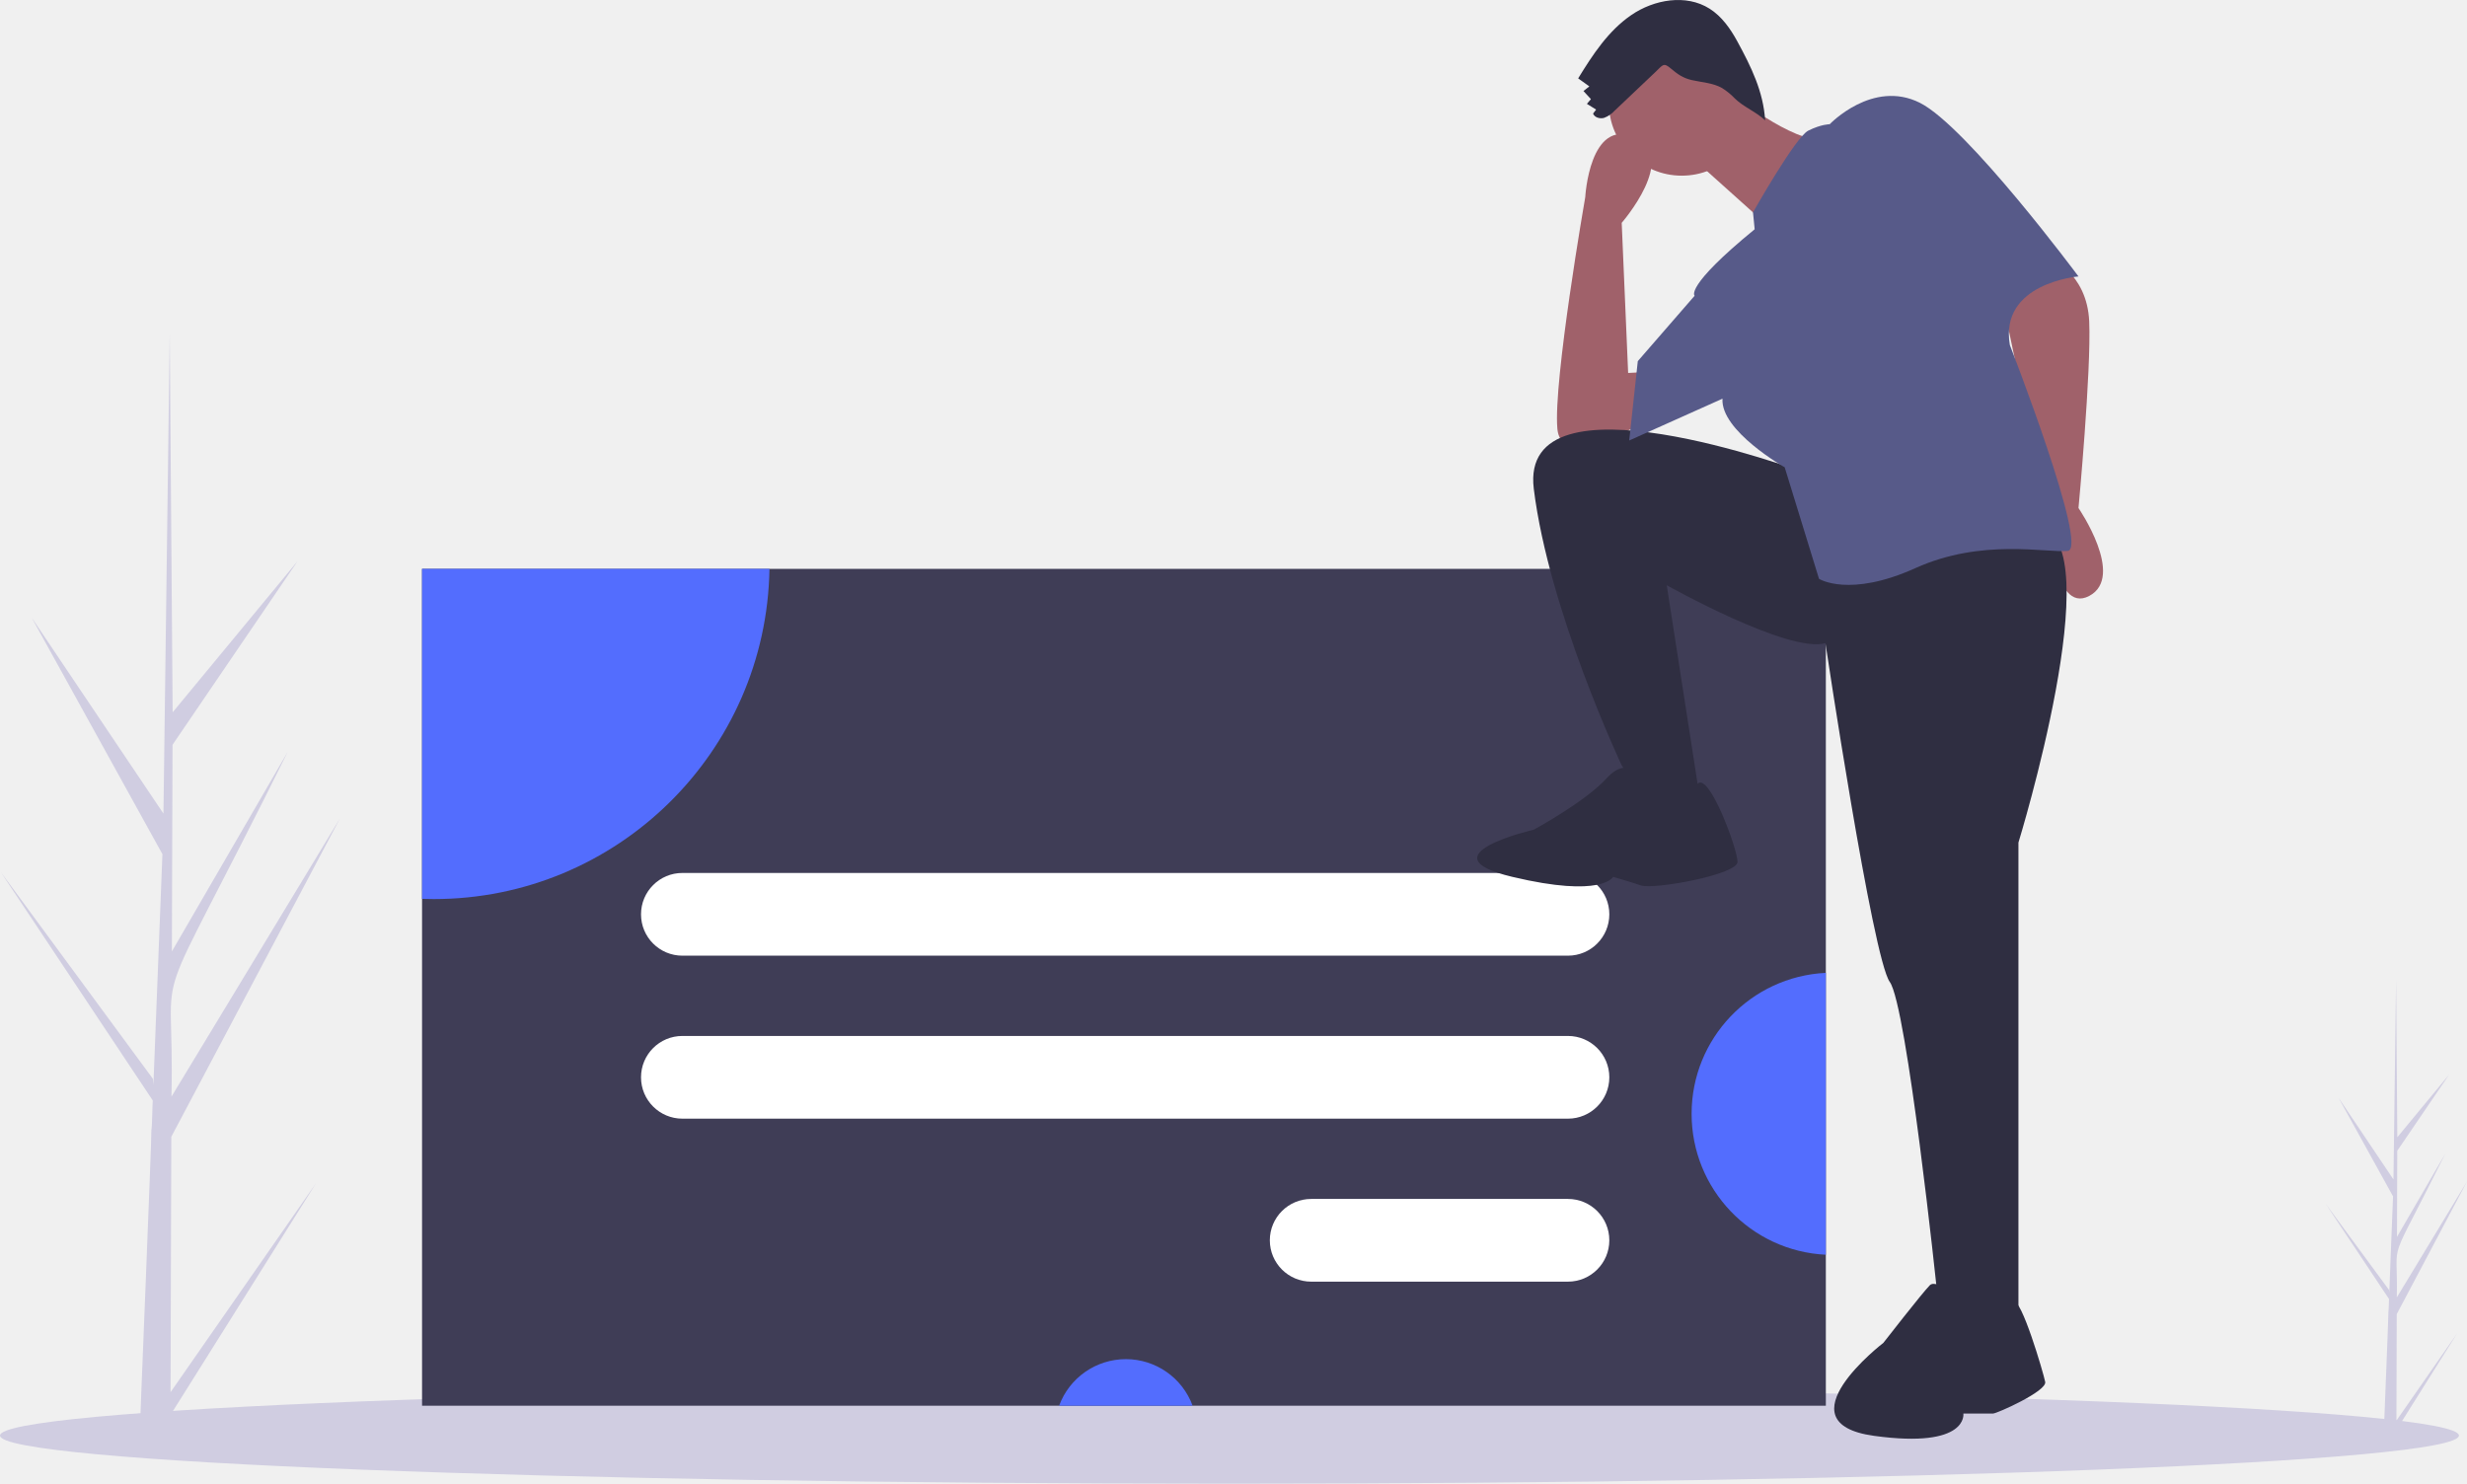
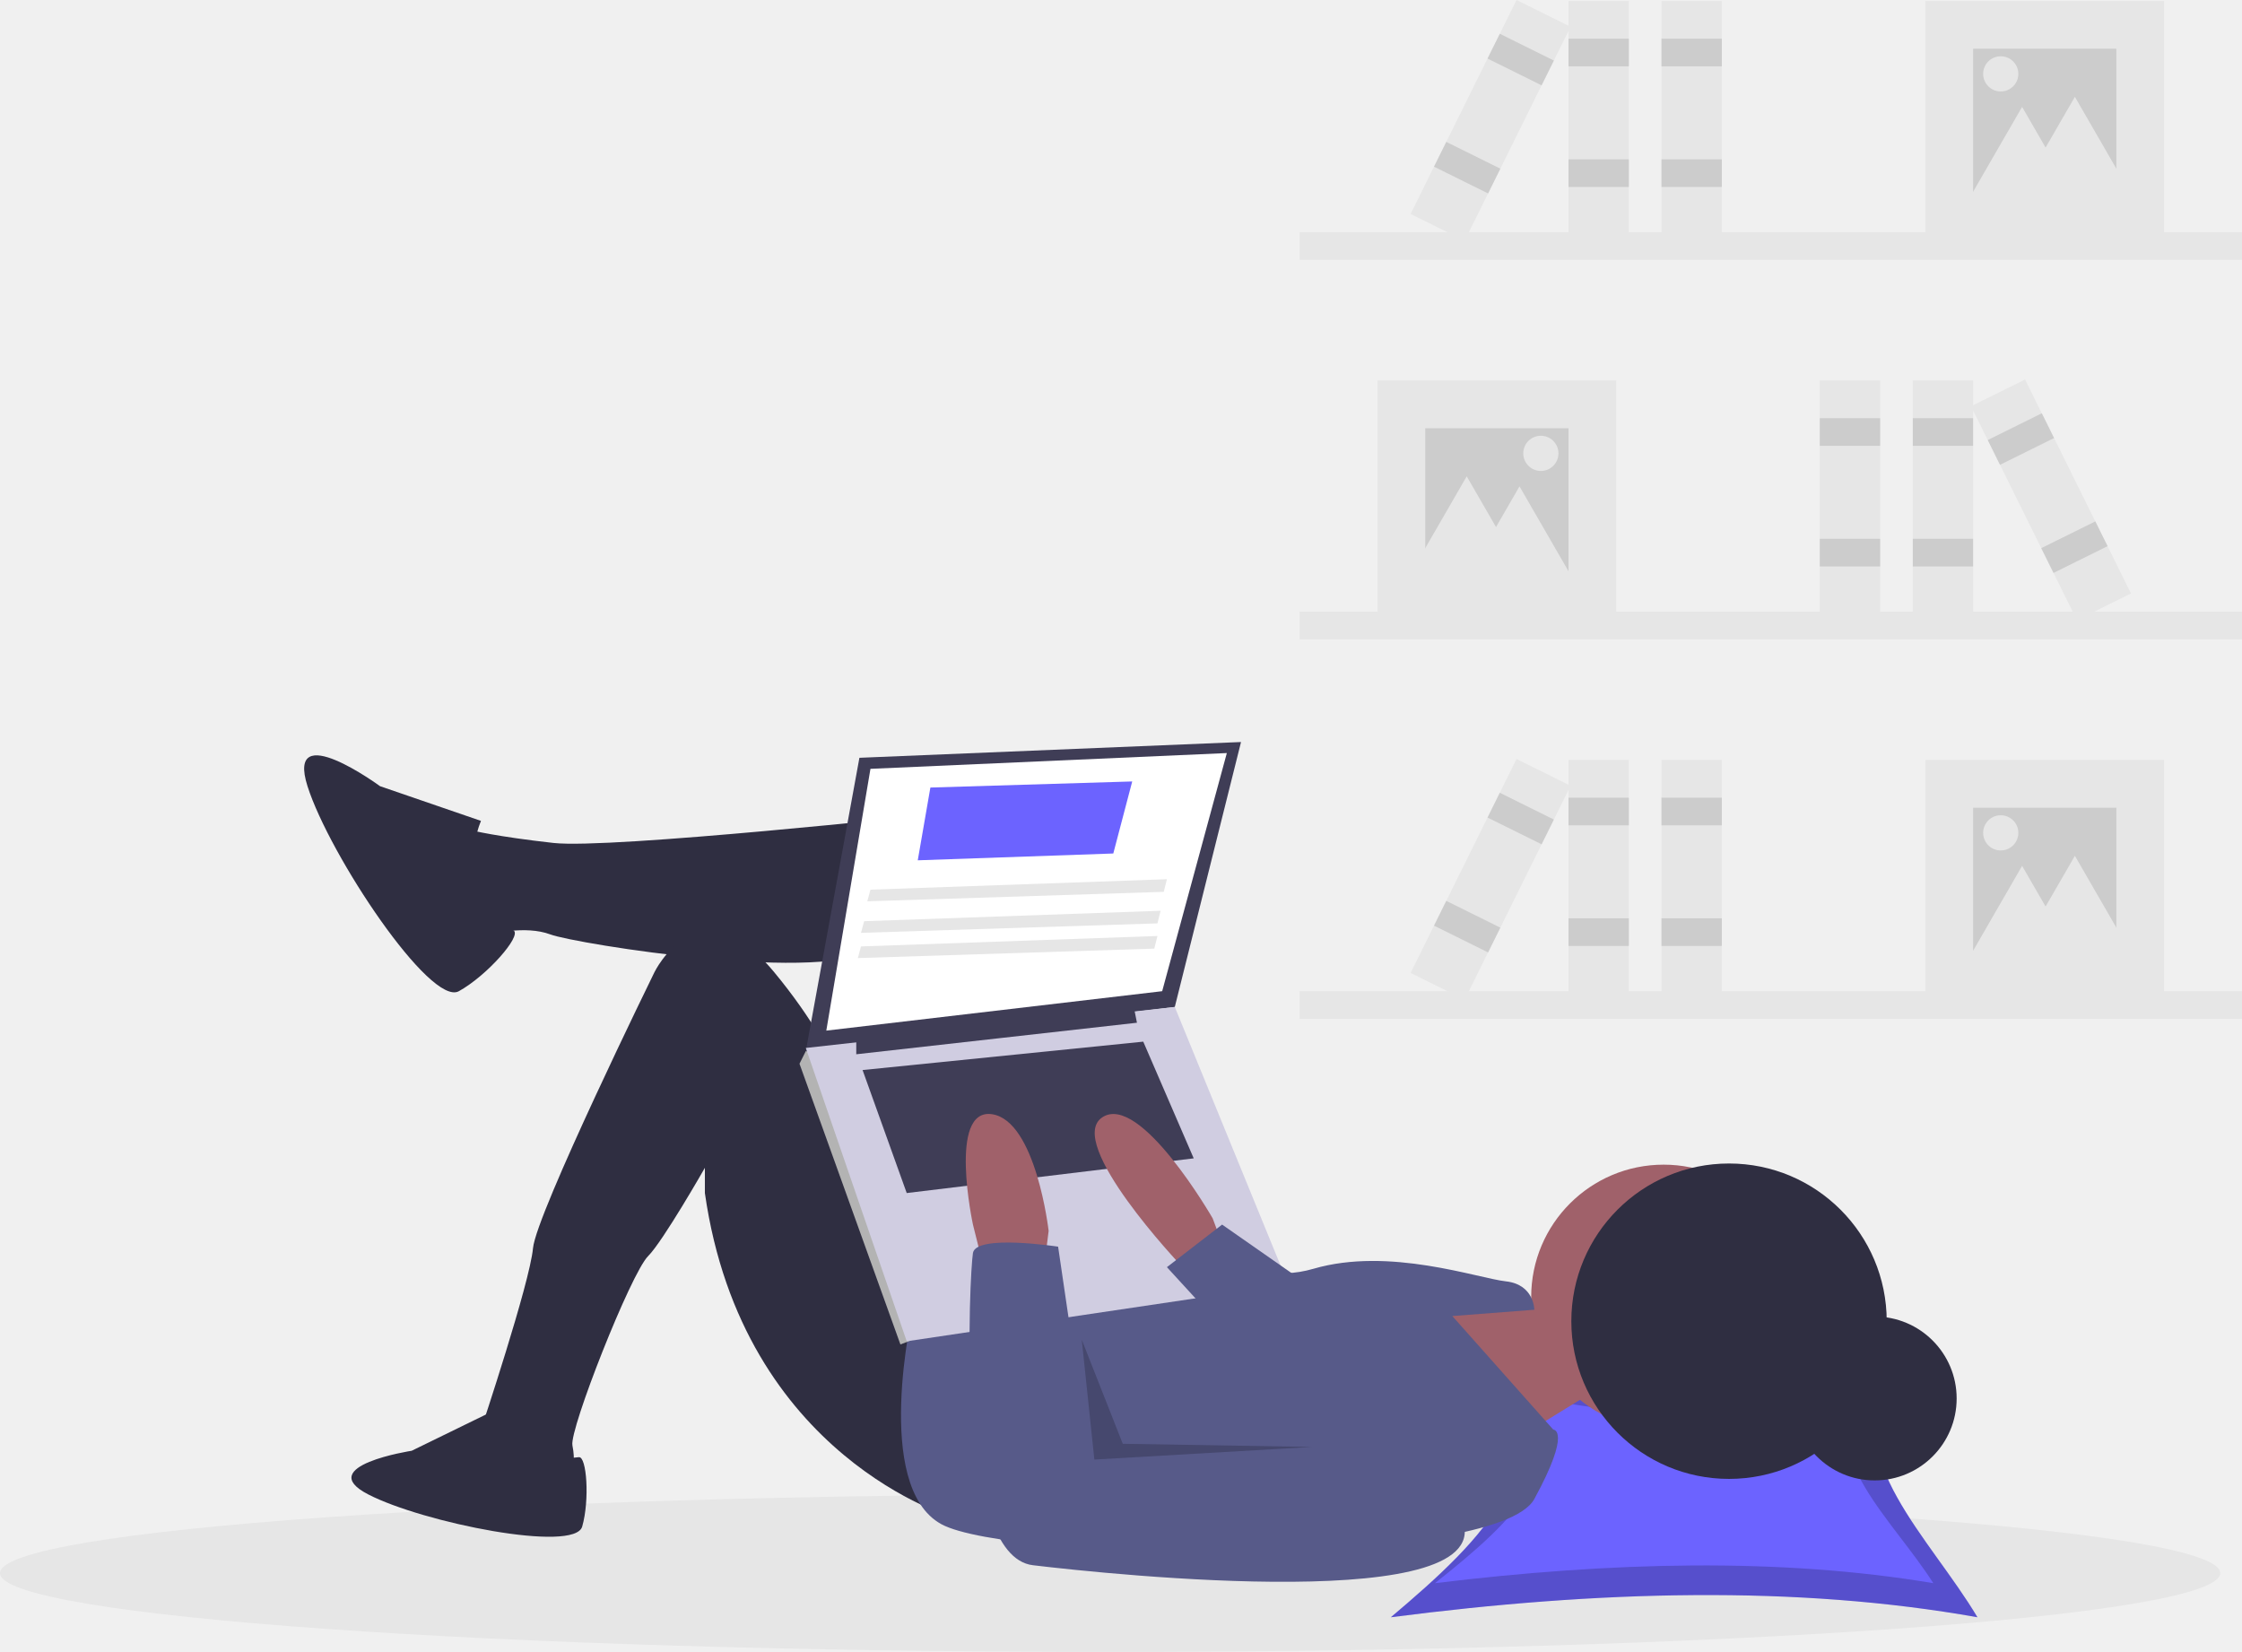
- <svg xmlns="http://www.w3.org/2000/svg" id="b59c9f89-c93e-413f-a14b-776784e615e2" data-name="Layer 1" width="1075.516" height="646.899" viewBox="0 0 1075.516 646.899">
-   <path d="M136.593,733.557l63.431-91.138L136.561,743.471l-.037,10.369q-6.785-.057-13.433-.441c-.02-2.354,5.371-131.899,5.142-134.243.313-.089.488-12.252.613-12.785L62.578,506.777,128.916,596.945l.198,2.666,3.935-100.648L76.086,395.895,133.5,481.278c.021-1.369,2.717-208.023,2.744-209.298.016.677,1.254,164.455,1.263,165.145l54.479-65.923-54.531,80.088-.279,90.079,50.556-87.108C124.639,581.295,138.602,536.842,136.99,604.702l73.436-121.291L136.927,622.176Z" transform="translate(-62.24207 -126.5504)" fill="#d0cde1" />
-   <path d="M1106.99,745.93l26.433-37.98-26.447,42.111-.015,4.321q-2.828-.024-5.598-.184c-.008-.981,2.238-54.966,2.143-55.942.13-.037.204-5.106.255-5.328L1076.146,651.426l27.645,37.575.082,1.111,1.64-41.942-23.738-42.951,23.926,35.581c.009-.571,1.132-86.688,1.143-87.22.007.282.522,68.533.526,68.82l22.703-27.472L1107.349,628.303l-.116,37.538,21.068-36.3c-26.293,52.938-20.474,34.413-21.145,62.692l30.602-50.545-30.629,57.827Z" transform="translate(-62.24207 -126.5504)" fill="#d0cde1" />
-   <ellipse cx="536" cy="625.899" rx="536" ry="21" fill="#d0cde1" />
-   <rect x="184" y="248.031" width="612" height="364.87" fill="#3f3d56" />
-   <path d="M397.702,374.581a146.354,146.354,0,0,1-146.32,143.97c-1.72,0-3.43-.03-5.14-.09V374.581Z" transform="translate(-62.24207 -126.5504)" fill="#536dfe" />
-   <path d="M582.179,739.451H523.972a31.008,31.008,0,0,1,58.207,0Z" transform="translate(-62.24207 -126.5504)" fill="#536dfe" />
-   <path d="M858.242,550.721v122.9a61.523,61.523,0,0,1,0-122.9Z" transform="translate(-62.24207 -126.5504)" fill="#536dfe" />
-   <rect x="279.459" y="380.615" width="422.142" height="36.062" rx="18.031" fill="#fff" />
-   <rect x="279.459" y="451.679" width="422.142" height="36.062" rx="18.031" fill="#fff" />
-   <rect x="553.597" y="522.743" width="148.004" height="36.062" rx="18.031" fill="#fff" />
-   <path d="M955.294,238.67s16.829,6.545,17.764,28.048-4.675,81.339-4.675,81.339,20.568,29.918,4.675,38.332-17.764-33.657-17.764-33.657l-18.699-88.818S947.814,237.735,955.294,238.67Z" transform="translate(-62.24207 -126.5504)" fill="#a0616a" />
-   <path d="M783.267,307.855s-40.202,26.178-42.072,5.61S753.349,212.492,753.349,212.492s1.87-34.592,21.503-26.178-5.61,37.397-5.61,37.397l2.805,65.445,18.699-.935Z" transform="translate(-62.24207 -126.5504)" fill="#a0616a" />
-   <path d="M847.777,332.163s-123.411-45.812-116.866,7.479,38.332,120.606,38.332,120.606l11.219,17.764h23.373L788.876,381.714s53.291,29.918,69.185,25.243c0,0,20.568,137.435,28.048,147.719s20.568,134.63,20.568,134.63l12.154,14.959h23.373V493.906s40.202-130.89,9.349-137.435S847.777,332.163,847.777,332.163Z" transform="translate(-62.24207 -126.5504)" fill="#2f2e41" />
-   <path d="M777.657,465.858s-5.61-10.284-14.959,0-31.788,22.438-31.788,22.438-48.616,11.219-9.349,20.568,43.942,0,43.942,0,6.545,1.87,12.154,3.74S819.729,507.93,819.729,502.32s-12.379-39.134-17.408-34.058S777.657,465.858,777.657,465.858Z" transform="translate(-62.24207 -126.5504)" fill="#2f2e41" />
-   <path d="M920.623,695.011s-13.785-11.352-17.029-8.109-20.272,25.138-20.272,25.138-45.41,34.868-4.054,40.544,38.923-9.731,38.923-9.731h12.974c1.622,0,23.516-9.731,22.705-13.785s-10.542-37.116-13.785-34.776S920.623,695.011,920.623,695.011Z" transform="translate(-62.24207 -126.5504)" fill="#2f2e41" />
-   <circle cx="733.179" cy="44.805" r="31.788" fill="#a0616a" />
-   <path d="M817.859,167.615s24.308,20.568,41.137,20.568S834.688,226.516,834.688,226.516l-36.462-32.723Z" transform="translate(-62.24207 -126.5504)" fill="#a0616a" />
-   <path d="M827.208,226.516l-.728-7.366s18.492-32.836,24.101-35.641,9.349-2.805,9.349-2.805,18.699-19.634,39.267-9.349,69.185,75.729,69.185,75.729-34.592,2.805-29.918,29.918c0,0,34.592,88.818,25.243,89.753s-37.397-5.61-66.38,7.479-42.072,4.675-42.072,4.675l-14.959-48.616s-28.048-15.894-27.113-29.918L772.515,318.607l3.74-34.592,24.776-28.515S796.356,251.759,827.208,226.516Z" transform="translate(-62.24207 -126.5504)" fill="#575a89" />
-   <path d="M766.18,174.792a11.737,11.737,0,0,1-4.616,3.144c-1.811.511-4.092-.116-4.813-1.853l1.344-1.749-4.029-2.504,1.756-2.06-3.246-3.524,2.562-2.032-4.877-3.488c6.321-10.315,13.157-20.758,23.137-27.596s23.925-9.267,34.148-2.8c5.308,3.358,9.061,8.687,12.068,14.202,6.047,11.09,11.376,21.901,12.163,34.508-3.798-3.699-9.343-5.783-13.141-9.482a28.463,28.463,0,0,0-5.669-4.641c-3.973-2.24-8.726-2.438-13.173-3.449-3.74-.85-6.166-2.535-8.995-4.945-3.366-2.867-3.503-1.758-6.901,1.469Q775.044,166.397,766.18,174.792Z" transform="translate(-62.24207 -126.5504)" fill="#2f2e41" />
+ <svg xmlns="http://www.w3.org/2000/svg" id="b3df86d2-2022-47c6-a781-bb5144daf06b" data-name="Layer 1" width="802.027" height="590.916" viewBox="0 0 802.027 590.916">
+   <rect x="464.906" y="218.808" width="337.121" height="9.889" fill="#e6e6e6" />
+   <rect x="492.774" y="136.101" width="85.404" height="85.404" fill="#e6e6e6" />
+   <rect x="509.855" y="153.182" width="51.242" height="51.242" fill="#ccc" />
+   <rect x="684.259" y="136.101" width="21.576" height="85.404" fill="#e6e6e6" />
+   <rect x="684.259" y="149.586" width="21.576" height="9.889" fill="#ccc" />
+   <rect x="684.259" y="192.737" width="21.576" height="9.889" fill="#ccc" />
+   <rect x="650.997" y="136.101" width="21.576" height="85.404" fill="#e6e6e6" />
+   <rect x="650.997" y="149.586" width="21.576" height="9.889" fill="#ccc" />
+   <rect x="650.997" y="192.737" width="21.576" height="9.889" fill="#ccc" />
+   <rect x="921.902" y="290.643" width="21.576" height="85.404" transform="translate(-250.0565 293.892) rotate(-26.3396)" fill="#e6e6e6" />
+   <rect x="911.133" y="306.647" width="21.576" height="9.889" transform="translate(-241.5231 286.8553) rotate(-26.3396)" fill="#ccc" />
+   <rect x="930.279" y="345.319" width="21.576" height="9.889" transform="translate(-256.6936 299.365) rotate(-26.3396)" fill="#ccc" />
+   <polygon points="524.688 170.382 535.554 189.201 546.419 208.02 524.688 208.02 502.958 208.02 513.823 189.201 524.688 170.382" fill="#e6e6e6" />
+   <polygon points="543.567 173.978 554.432 192.797 565.298 211.616 543.567 211.616 521.837 211.616 532.702 192.797 543.567 173.978" fill="#e6e6e6" />
+   <circle cx="551.209" cy="162.171" r="6.293" fill="#e6e6e6" />
+   <rect x="663.892" y="237.602" width="337.121" height="9.889" transform="translate(1465.919 330.5513) rotate(-180)" fill="#e6e6e6" />
+   <rect x="887.741" y="154.895" width="85.404" height="85.404" transform="translate(1661.899 240.6523) rotate(-180)" fill="#e6e6e6" />
+   <rect x="904.821" y="171.976" width="51.242" height="51.242" transform="translate(1661.899 240.6523) rotate(-180)" fill="#ccc" />
+   <rect x="760.084" y="154.895" width="21.576" height="85.404" transform="translate(1342.757 240.6523) rotate(-180)" fill="#e6e6e6" />
+   <rect x="760.084" y="168.38" width="21.576" height="9.889" transform="translate(1342.757 192.1068) rotate(-180)" fill="#ccc" />
+   <rect x="760.084" y="211.531" width="21.576" height="9.889" transform="translate(1342.757 278.4099) rotate(-180)" fill="#ccc" />
+   <rect x="793.347" y="154.895" width="21.576" height="85.404" transform="translate(1409.283 240.6523) rotate(-180)" fill="#e6e6e6" />
+   <rect x="793.347" y="168.38" width="21.576" height="9.889" transform="translate(1409.283 192.1068) rotate(-180)" fill="#ccc" />
+   <rect x="793.347" y="211.531" width="21.576" height="9.889" transform="translate(1409.283 278.4099) rotate(-180)" fill="#ccc" />
+   <rect x="721.427" y="154.895" width="21.576" height="85.404" transform="translate(1101.754 545.0149) rotate(-153.6604)" fill="#e6e6e6" />
+   <rect x="732.197" y="170.9" width="21.576" height="9.889" transform="translate(1131.826 508.5461) rotate(-153.6604)" fill="#ccc" />
+   <rect x="713.051" y="209.571" width="21.576" height="9.889" transform="translate(1078.364 573.3795) rotate(-153.6604)" fill="#ccc" />
+   <polygon points="742.244 34.634 731.379 53.453 720.514 72.272 742.244 72.272 763.975 72.272 753.109 53.453 742.244 34.634" fill="#e6e6e6" />
+   <polygon points="723.365 38.23 712.5 57.049 701.635 75.868 723.365 75.868 745.096 75.868 734.231 57.049 723.365 38.23" fill="#e6e6e6" />
+   <circle cx="715.724" cy="26.424" r="6.293" fill="#e6e6e6" />
+   <rect x="663.892" y="509.097" width="337.121" height="9.889" transform="translate(1465.919 873.5416) rotate(-180)" fill="#e6e6e6" />
+   <rect x="887.741" y="426.39" width="85.404" height="85.404" transform="translate(1661.899 783.6425) rotate(-180)" fill="#e6e6e6" />
+   <rect x="904.821" y="443.471" width="51.242" height="51.242" transform="translate(1661.899 783.6425) rotate(-180)" fill="#ccc" />
+   <rect x="760.084" y="426.39" width="21.576" height="85.404" transform="translate(1342.757 783.6425) rotate(-180)" fill="#e6e6e6" />
+   <rect x="760.084" y="439.875" width="21.576" height="9.889" transform="translate(1342.757 735.0971) rotate(-180)" fill="#ccc" />
+   <rect x="760.084" y="483.027" width="21.576" height="9.889" transform="translate(1342.757 821.4002) rotate(-180)" fill="#ccc" />
+   <rect x="793.347" y="426.39" width="21.576" height="85.404" transform="translate(1409.283 783.6425) rotate(-180)" fill="#e6e6e6" />
+   <rect x="793.347" y="439.875" width="21.576" height="9.889" transform="translate(1409.283 735.0971) rotate(-180)" fill="#ccc" />
+   <rect x="793.347" y="483.027" width="21.576" height="9.889" transform="translate(1409.283 821.4002) rotate(-180)" fill="#ccc" />
+   <rect x="721.427" y="426.39" width="21.576" height="85.404" transform="translate(981.2936 1059.819) rotate(-153.6604)" fill="#e6e6e6" />
+   <rect x="732.197" y="442.395" width="21.576" height="9.889" transform="translate(1011.366 1023.35) rotate(-153.6604)" fill="#ccc" />
+   <rect x="713.051" y="481.067" width="21.576" height="9.889" transform="translate(957.9038 1088.183) rotate(-153.6604)" fill="#ccc" />
+   <polygon points="742.244 306.129 731.379 324.948 720.514 343.768 742.244 343.768 763.975 343.768 753.109 324.948 742.244 306.129" fill="#e6e6e6" />
+   <polygon points="723.365 309.725 712.5 328.544 701.635 347.364 723.365 347.364 745.096 347.364 734.231 328.544 723.365 309.725" fill="#e6e6e6" />
+   <circle cx="715.724" cy="297.919" r="6.293" fill="#e6e6e6" />
+   <ellipse cx="397.129" cy="562.711" rx="397.129" ry="28.205" fill="#e6e6e6" />
+   <path d="M906.373,733.048c-64.755-11.525-135.567-9.609-209.847,0,33.855-28.581,63.075-57.163,29.219-85.744,66.039,13.624,75.289,12.245,148.752,0C857.459,675.885,889.334,704.467,906.373,733.048Z" transform="translate(-198.9865 -154.5418)" fill="#6c63ff" />
+   <path d="M906.373,733.048c-64.755-11.525-135.567-9.609-209.847,0,33.855-28.581,63.075-57.163,29.219-85.744,66.039,13.624,75.289,12.245,148.752,0C857.459,675.885,889.334,704.467,906.373,733.048Z" transform="translate(-198.9865 -154.5418)" opacity="0.2" />
+   <path d="M890.578,720.854c-55.007-9.2-115.159-7.67-178.257,0C741.08,698.04,765.901,675.226,737.142,652.412c56.098,10.875,63.955,9.774,126.359,0C849.027,675.226,876.104,698.04,890.578,720.854Z" transform="translate(-198.9865 -154.5418)" fill="#6c63ff" />
+   <circle cx="670.64" cy="500.244" r="29.309" fill="#2f2e41" />
+   <polygon points="537.591 466.249 557.899 469.634 568.053 498.967 538.72 517.019 504.873 466.249 536.463 466.249 537.591 466.249" fill="#a0616a" />
+   <circle cx="595.13" cy="463.993" r="47.385" fill="#a0616a" />
+   <path d="M532.372,445.919s-115.077,12.41-135.385,10.154-29.333-4.513-29.333-4.513-13.539,18.051-6.769,25.949A48.822,48.822,0,0,0,374.423,488.791s12.41-3.385,21.436,0,100.411,18.051,116.205,4.513S532.372,445.919,532.372,445.919Z" transform="translate(-198.9865 -154.5418)" fill="#2f2e41" />
+   <path d="M540.27,697.509s-75.59-21.436-89.128-116.205v-9.026S436.185,598.516,430.833,603.868c-6.205,6.205-28.205,62.051-27.077,67.693s0,7.897,0,7.897l-32.718-3.385V665.919s17.487-52.462,18.615-64.872,43.436-98.718,43.436-98.718,15.795-32.718,42.872,0,29.333,55.282,29.333,55.282l34.974,67.693Z" transform="translate(-198.9865 -154.5418)" fill="#2f2e41" />
+   <path d="M371.038,448.175l-36.103-12.41s-33.846-24.821-25.949,0,44,78.975,54.154,73.334,22.366-19.643,19.644-21.668S362.013,470.739,371.038,448.175Z" transform="translate(-198.9865 -154.5418)" fill="#2f2e41" />
+   <path d="M375.402,659.259l-29.144,14.233s-35.244,5.422-15.589,15.589,73.876,21.011,76.587,11.522,1.635-25.236-1.216-24.818S383.535,678.236,375.402,659.259Z" transform="translate(-198.9865 -154.5418)" fill="#2f2e41" />
+   <path d="M525.603,623.048s-14.667,63.18,10.154,76.718S734.322,715.561,747.86,690.74s6.769-24.821,6.769-24.821l-36.103-40.616L747.86,623.048s0-9.026-10.154-10.154-41.744-12.41-68.821-4.513-42.872-15.795-42.872-15.795Z" transform="translate(-198.9865 -154.5418)" fill="#575a89" />
+   <polygon points="307.437 271.069 288.257 375.993 420.258 360.198 443.95 265.428 307.437 271.069" fill="#3f3d56" />
+   <polygon points="311.386 275.018 295.591 368.659 415.745 354.557 438.873 269.377 311.386 275.018" fill="#fff" />
+   <polygon points="292.77 377.121 288.257 375.993 286.001 380.505 322.104 480.916 325.499 479.618 326.616 473.019 292.77 377.121" fill="#b3b3b3" />
+   <polygon points="288.257 374.864 324.36 479.788 460.873 459.48 420.258 360.198 288.257 374.864" fill="#d0cde1" />
+   <polygon points="306.309 371.48 306.309 377.121 406.719 365.839 405.591 360.198 306.309 371.48" fill="#3f3d56" />
+   <polygon points="308.565 382.762 324.36 426.762 427.027 414.352 408.976 372.608 308.565 382.762" fill="#3f3d56" />
+   <path d="M636.167,599.355l-3.385-9.026s-25.949-45.128-39.487-36.103,28.205,53.026,28.205,53.026h13.539Z" transform="translate(-198.9865 -154.5418)" fill="#a0616a" />
+   <path d="M550.423,606.124l-3.385-13.539s-9.026-41.744,6.769-39.487,20.308,41.744,20.308,41.744l-1.128,9.026Z" transform="translate(-198.9865 -154.5418)" fill="#a0616a" />
+   <path d="M577.501,600.483s-29.333-4.513-30.462,2.256-6.769,108.308,21.436,111.693,168.103,18.051,153.436-16.923-37.231-30.462-37.231-30.462L588.783,677.202Z" transform="translate(-198.9865 -154.5418)" fill="#575a89" />
+   <polygon points="467.078 458.916 437.181 438.044 417.437 453.275 442.258 480.352 467.078 458.916" fill="#575a89" />
+   <polygon points="386.976 479.224 391.488 522.096 469.335 517.583 401.642 516.455 386.976 479.224" opacity="0.2" />
+   <circle cx="618.521" cy="472.603" r="56.41" fill="#2f2e41" />
+   <polygon points="328.309 307.736 398.258 305.301 405.027 279.531 332.822 281.71 328.309 307.736" fill="#6c63ff" />
+   <polygon points="310.258 322.403 416.309 319.018 417.437 314.505 311.386 318.239 310.258 322.403" fill="#e6e6e6" />
+   <polygon points="308.001 333.685 414.053 330.3 415.181 325.787 309.129 329.521 308.001 333.685" fill="#e6e6e6" />
+   <polygon points="306.873 342.71 412.924 339.326 414.053 334.813 308.001 338.546 306.873 342.71" fill="#e6e6e6" />
</svg>
